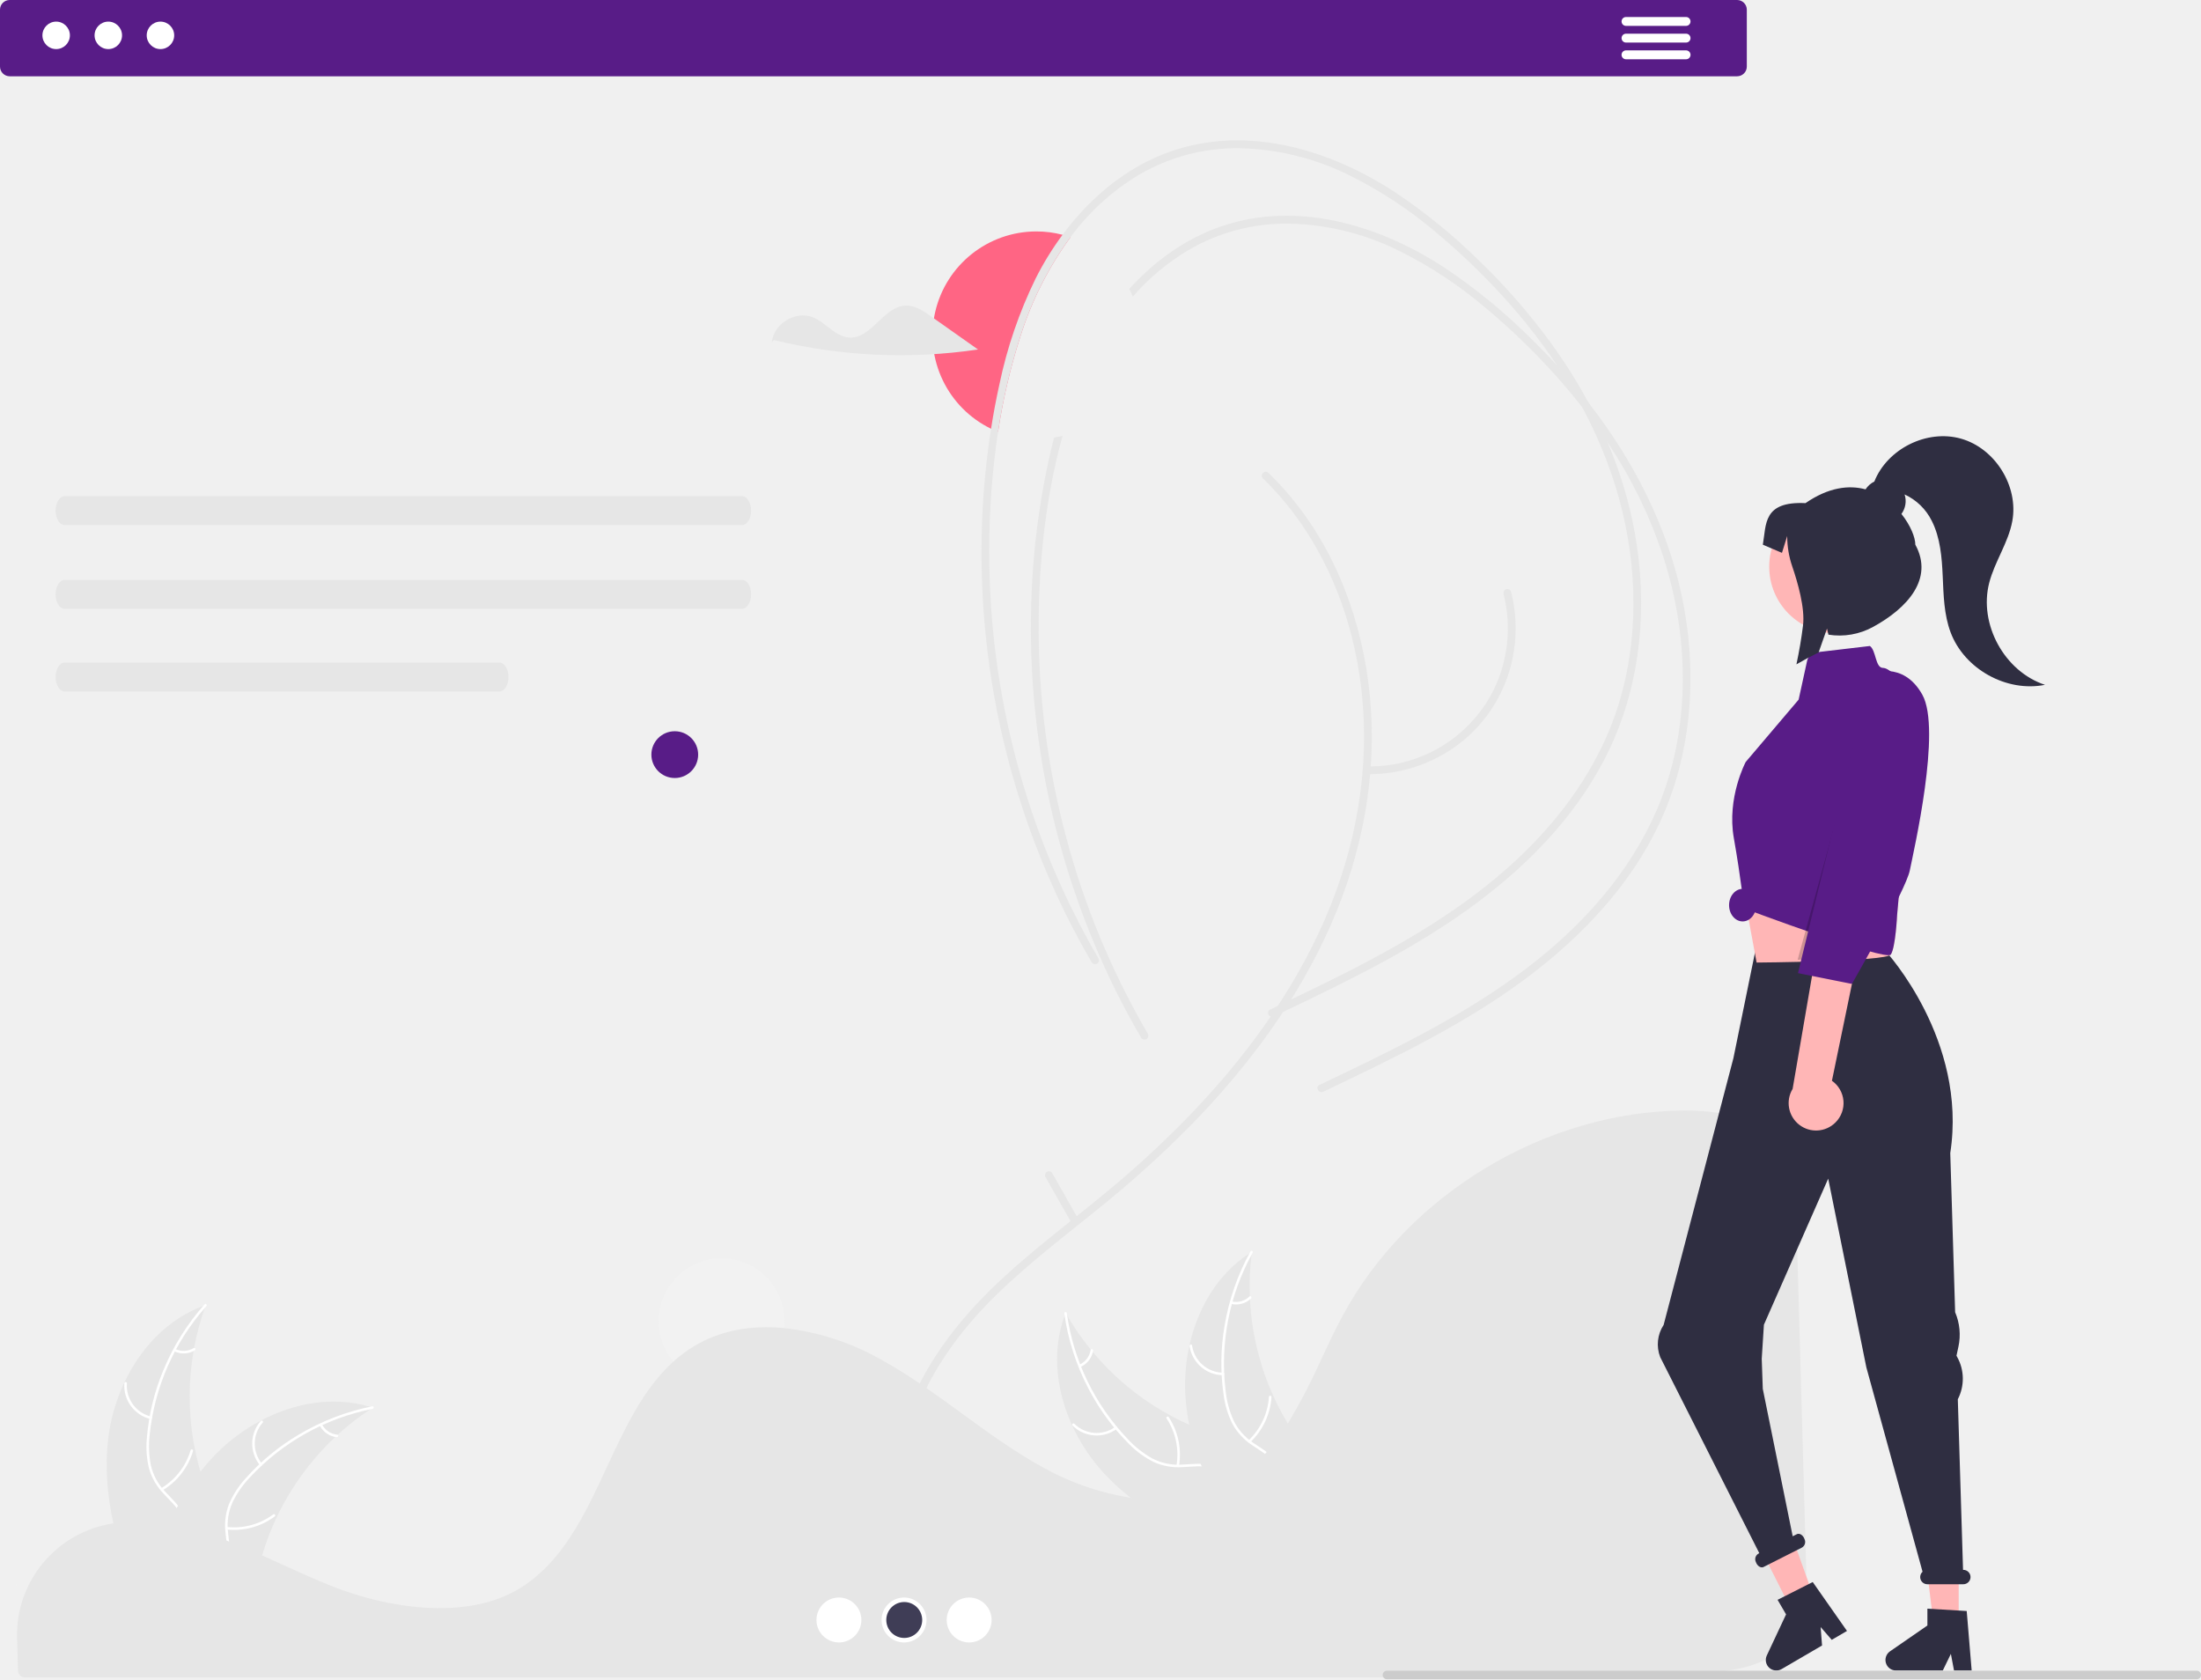
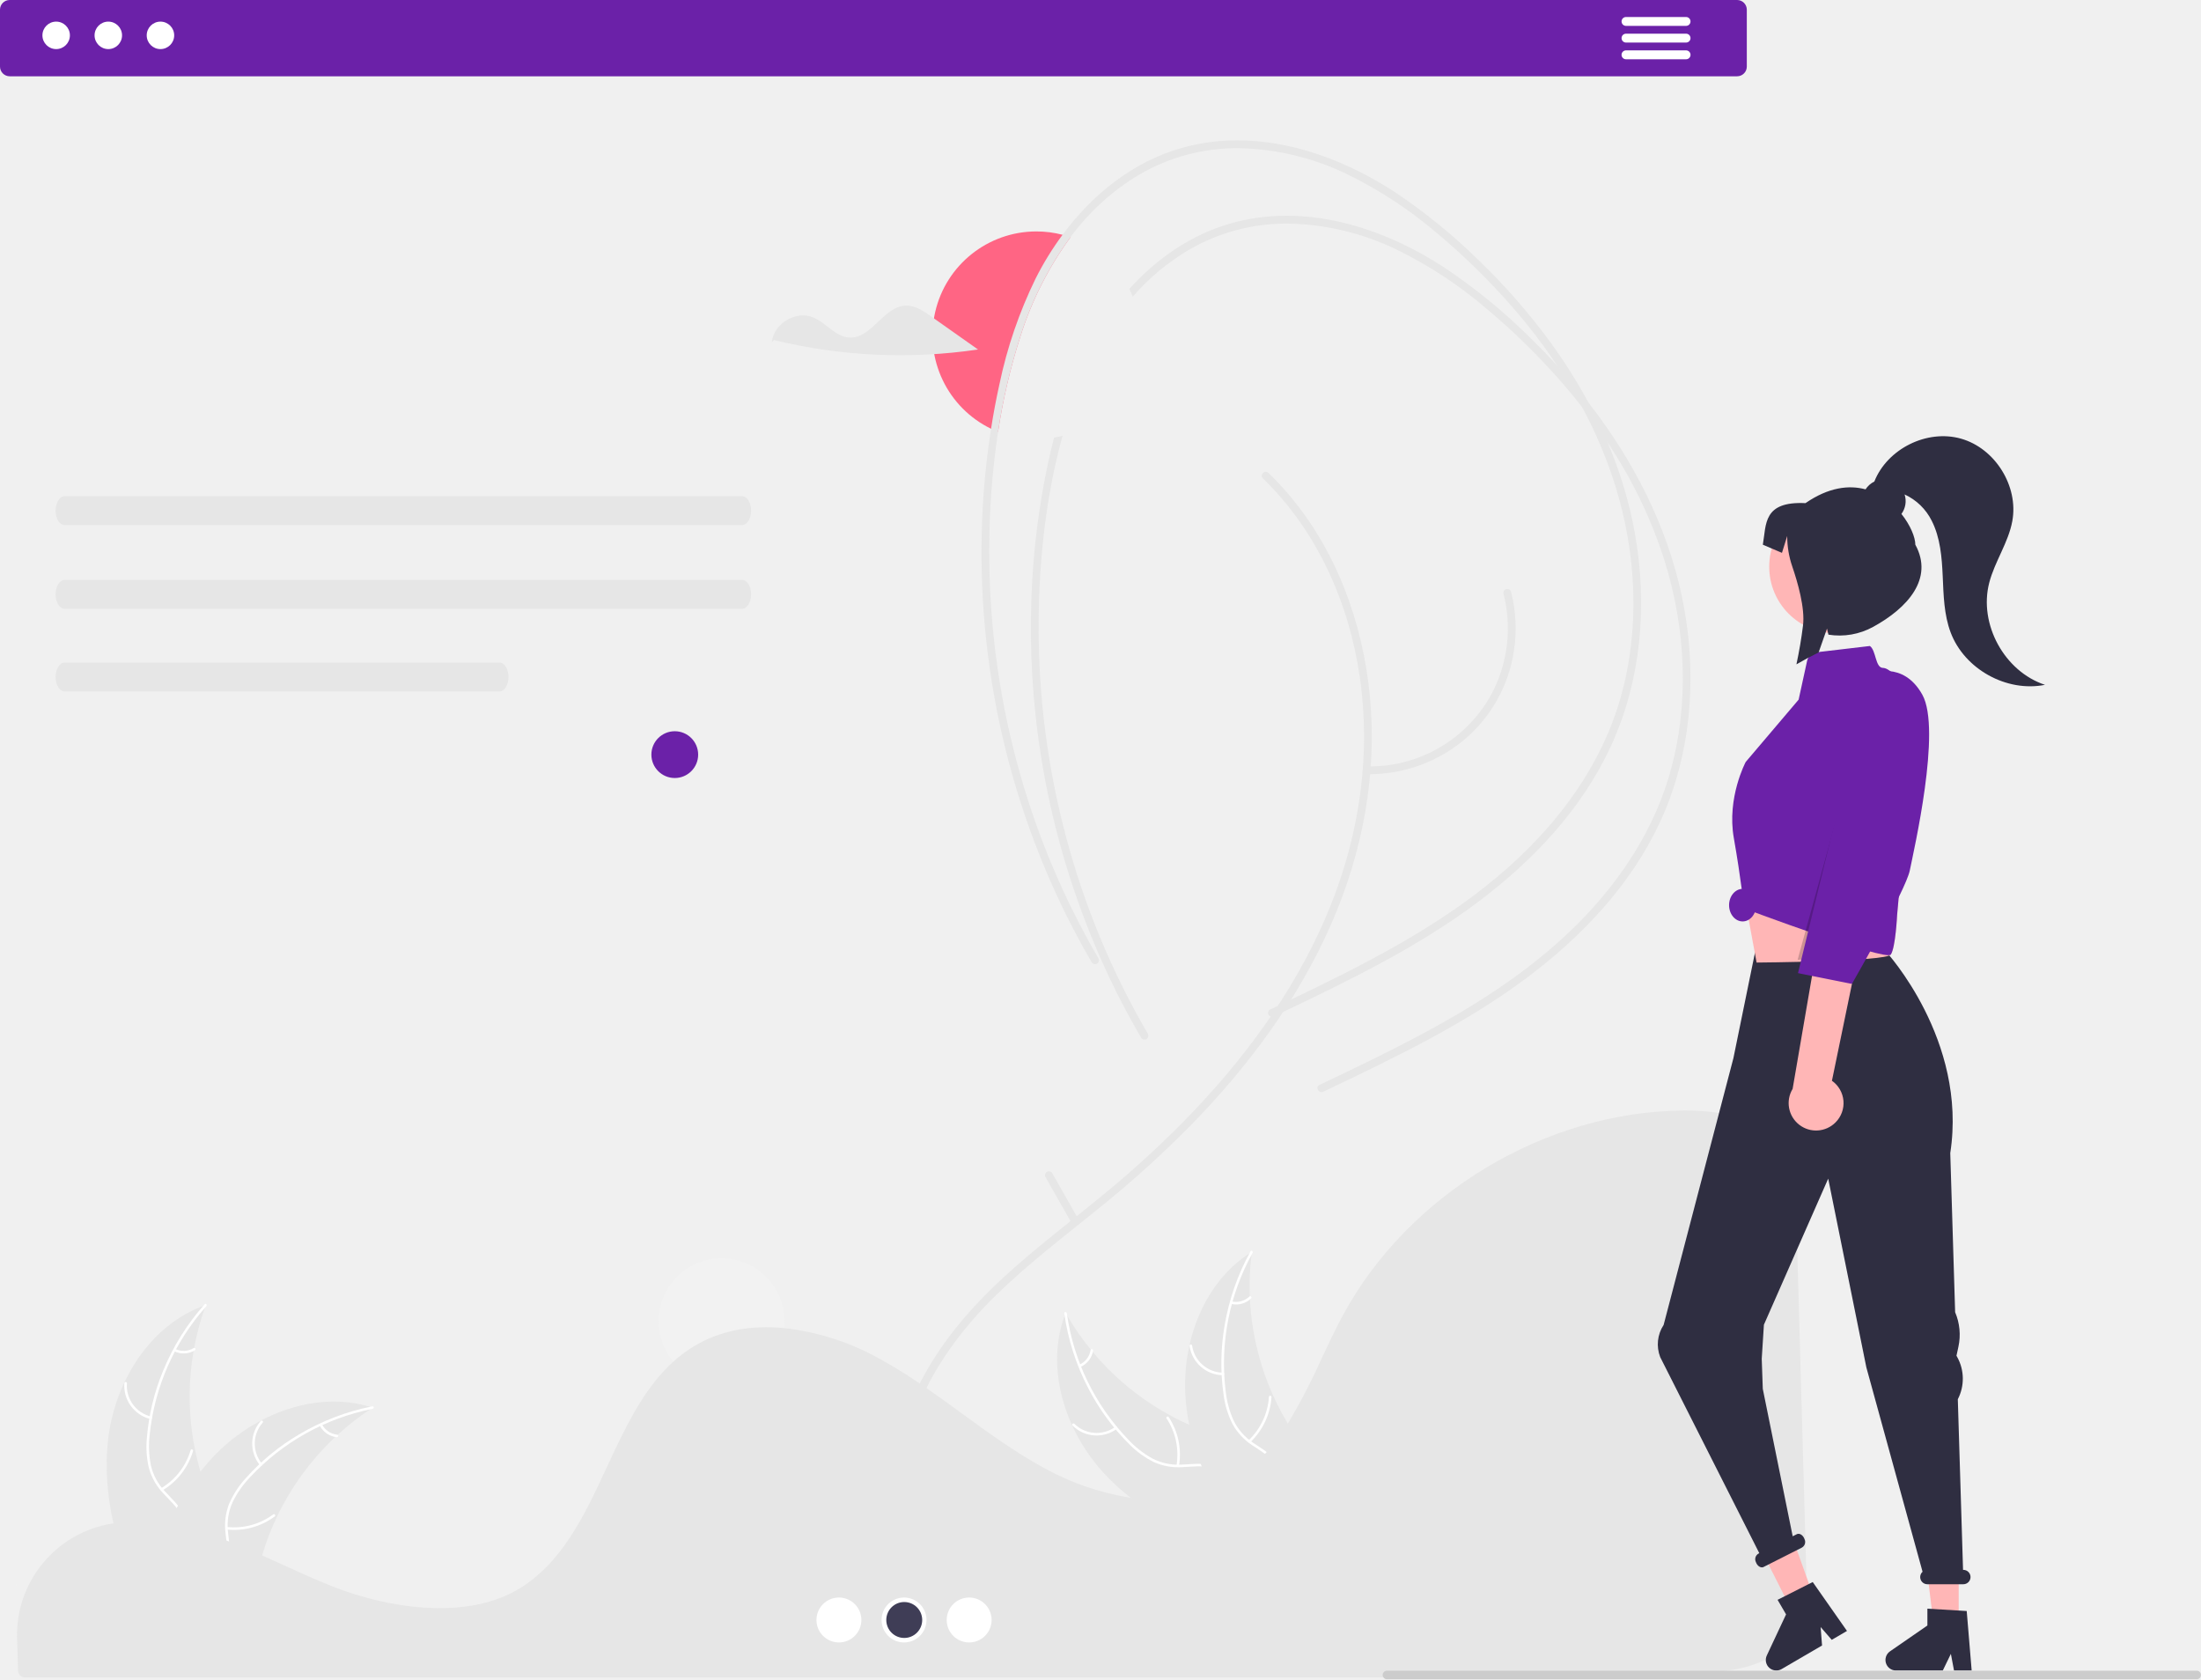
<svg xmlns="http://www.w3.org/2000/svg" data-name="Layer 1" width="612.34" height="467.13" viewBox="0 0 612.34 467.13">
  <path d="M591.65,282.415A95.262,95.262,0,0,0,577.7,310.055a168.647,168.647,0,0,0-6.2,26.5c-.66-.26-1.31-.54-1.95-.85a28.895,28.895,0,0,1,12.61-54.89,28.594,28.594,0,0,1,7.28.93C590.19,281.935,590.93,282.155,591.65,282.415Z" transform="translate(-293.83 -216.435)" fill="#ff6584" />
  <path d="M323.967,616.396c1.987-15.979,11.89-31.722,27.129-36.922a74.187,74.187,0,0,0,.004,50.935c2.342,6.334,5.606,13.135,3.403,19.519-1.37,3.972-4.723,7.011-8.471,8.911-3.748,1.9-7.907,2.806-12.014,3.693l-.808.669C326.689,648.478,321.98,632.375,323.967,616.396Z" transform="translate(-293.83 -216.435)" fill="#e6e6e6" />
  <path d="M351.247,579.776A63.41,63.41,0,0,0,335.483,615.463a27.306,27.306,0,0,0,.311,8.55,15.662,15.662,0,0,0,3.895,7.264c1.756,1.929,3.775,3.699,5.031,6.021a9.59,9.59,0,0,1,.469,7.829c-1.109,3.181-3.295,5.774-5.521,8.235-2.471,2.733-5.082,5.532-6.132,9.155-.127.439-.801.216-.674-.223,1.828-6.303,7.947-9.884,10.865-15.561,1.362-2.649,1.933-5.725.657-8.521-1.116-2.445-3.197-4.272-4.991-6.21a16.712,16.712,0,0,1-4.073-6.961,25.244,25.244,0,0,1-.638-8.507,61.519,61.519,0,0,1,4.493-18.695,64.535,64.535,0,0,1,11.604-18.596c.303-.34.771.195.47.532Z" transform="translate(-293.83 -216.435)" fill="#fff" />
  <path d="M335.674,611.169a9.514,9.514,0,0,1-7.242-9.966c.036-.455.745-.42.709.035a8.809,8.809,0,0,0,6.755,9.256c.444.106.219.779-.223.674Z" transform="translate(-293.83 -216.435)" fill="#fff" />
  <path d="M338.67,630.417a18.337,18.337,0,0,0,8.188-10.561c.129-.439.803-.215.674.223a19.073,19.073,0,0,1-8.543,10.972c-.394.233-.711-.402-.319-.634Z" transform="translate(-293.83 -216.435)" fill="#fff" />
  <path d="M342.611,591.697a5.385,5.385,0,0,0,5.103-.259c.39-.238.707.397.319.634a6.034,6.034,0,0,1-5.645.299.367.367,0,0,1-.226-.448.357.357,0,0,1,.448-.226Z" transform="translate(-293.83 -216.435)" fill="#fff" />
  <path d="M397.546,608.014c-.24.156-.479.311-.719.473a70.919,70.919,0,0,0-9.068,7.08c-.222.198-.443.401-.659.605a74.765,74.765,0,0,0-16.237,22.227,72.606,72.606,0,0,0-3.977,10.29c-1.468,4.869-2.671,10.266-5.576,14.249a12.454,12.454,0,0,1-.97,1.198h-26.252c-.06-.03-.12-.054-.18-.084l-1.048.048c.042-.186.09-.377.132-.563.024-.108.054-.216.078-.323.018-.072.036-.144.048-.21.006-.024.012-.048.018-.066.012-.066.03-.126.042-.186q.395-1.608.814-3.216c0-.006,0-.006.006-.012a106.757,106.757,0,0,1,8.984-23.586c.12-.222.24-.449.371-.671a69.283,69.283,0,0,1,6.223-9.439,61.25,61.25,0,0,1,4.079-4.666,50.933,50.933,0,0,1,12.745-9.547c9.416-4.971,20.316-6.876,30.379-3.839C397.037,607.852,397.288,607.93,397.546,608.014Z" transform="translate(-293.83 -216.435)" fill="#e6e6e6" />
  <path d="M397.487,608.347a63.41,63.41,0,0,0-34.073,19.003,27.307,27.307,0,0,0-4.9,7.014,15.662,15.662,0,0,0-1.263,8.145c.24,2.597.787,5.226.392,7.836a9.59,9.59,0,0,1-4.339,6.533c-2.801,1.872-6.107,2.626-9.366,3.251-3.619.694-7.388,1.358-10.408,3.618-.366.274-.769-.31-.404-.583,5.254-3.932,12.296-3.107,18.044-5.883,2.682-1.295,4.99-3.407,5.655-6.408.581-2.625.02-5.336-.247-7.963a16.712,16.712,0,0,1,.939-8.01,25.244,25.244,0,0,1,4.612-7.176,61.519,61.519,0,0,1,14.843-12.222,64.535,64.535,0,0,1,20.461-7.862c.447-.089.498.62.054.708Z" transform="translate(-293.83 -216.435)" fill="#fff" />
  <path d="M366.152,624.036a9.514,9.514,0,0,1,.218-12.317c.303-.342.848.113.545.455a8.809,8.809,0,0,0-.179,11.458c.291.352-.294.754-.583.404Z" transform="translate(-293.83 -216.435)" fill="#fff" />
  <path d="M356.956,641.209a18.337,18.337,0,0,0,12.896-3.502c.367-.273.771.311.404.583a19.073,19.073,0,0,1-13.427,3.617c-.455-.051-.326-.749.127-.698Z" transform="translate(-293.83 -216.435)" fill="#fff" />
  <path d="M383.414,612.666a5.385,5.385,0,0,0,4.231,2.866c.455.045.325.743-.127.698a6.034,6.034,0,0,1-4.687-3.16.367.367,0,0,1,.09-.494.357.357,0,0,1,.494.09Z" transform="translate(-293.83 -216.435)" fill="#fff" />
  <path d="M600.943,626.241c-10.908-11.844-16.521-29.576-10.64-44.565A74.187,74.187,0,0,0,629.172,614.594c6.347,2.307,13.646,4.212,17.094,10.019,2.145,3.613,2.297,8.135,1.325,12.223-.972,4.088-2.969,7.847-4.947,11.555l-.012,1.049C627.183,644.899,611.852,638.085,600.943,626.241Z" transform="translate(-293.83 -216.435)" fill="#e6e6e6" />
  <path d="M590.632,581.756a63.41,63.41,0,0,0,17.043,35.094,27.307,27.307,0,0,0,6.725,5.289,15.661,15.661,0,0,0,8.061,1.723c2.607-.093,5.262-.49,7.846.052a9.59,9.59,0,0,1,6.276,4.702c1.711,2.902,2.276,6.246,2.716,9.535.488,3.652.937,7.453,3.023,10.596.253.381-.353.751-.605.37-3.629-5.469-2.406-12.452-4.852-18.348-1.141-2.751-3.119-5.175-6.078-6.008-2.587-.729-5.326-.322-7.965-.205a16.712,16.712,0,0,1-7.944-1.391,25.244,25.244,0,0,1-6.903-5.011,61.519,61.519,0,0,1-11.362-15.512,64.535,64.535,0,0,1-6.69-20.874c-.063-.451.647-.463.71-.014Z" transform="translate(-293.83 -216.435)" fill="#fff" />
  <path d="M604.521,613.929a9.514,9.514,0,0,1-12.285-.915c-.324-.322.161-.84.485-.518a8.809,8.809,0,0,0,11.429.828c.368-.271.736.336.37.605Z" transform="translate(-293.83 -216.435)" fill="#fff" />
  <path d="M621.145,624.084a18.337,18.337,0,0,0-2.766-13.074c-.251-.382.354-.752.605-.37a19.073,19.073,0,0,1,2.851,13.61c-.076.451-.766.283-.69-.166Z" transform="translate(-293.83 -216.435)" fill="#fff" />
  <path d="M594.147,596.051a5.385,5.385,0,0,0,3.101-4.062c.07-.452.76-.283.69.166a6.034,6.034,0,0,1-3.42,4.501.367.367,0,0,1-.488-.117.357.357,0,0,1,.117-.488Z" transform="translate(-293.83 -216.435)" fill="#fff" />
  <path d="M642.103,564.678c-.036.283-.072.567-.104.854a70.918,70.918,0,0,0-.459,11.495c.008.297.02.598.036.894a74.765,74.765,0,0,0,6.466,26.756,72.605,72.605,0,0,0,5.281,9.685c2.767,4.267,6.107,8.673,7.269,13.464a12.456,12.456,0,0,1,.287,1.515L643.912,649.373c-.061.026-.118.056-.18.083l-.641.831c-.114-.152-.23-.312-.344-.465-.067-.088-.13-.18-.197-.268-.043-.06-.086-.12-.129-.172-.014-.02-.029-.04-.039-.056-.043-.052-.077-.104-.114-.152q-.972-1.341-1.928-2.7c-.005-.004-.005-.004-.005-.012a106.757,106.757,0,0,1-12.191-22.1c-.092-.235-.188-.473-.272-.717a69.282,69.282,0,0,1-3.181-10.85,61.245,61.245,0,0,1-.924-6.128,50.932,50.932,0,0,1,.953-15.896c2.292-10.398,7.884-19.947,16.705-25.662C641.651,564.962,641.873,564.82,642.103,564.678Z" transform="translate(-293.83 -216.435)" fill="#e6e6e6" />
  <path d="M642.319,564.939a63.41,63.41,0,0,0-7.521,38.282,27.306,27.306,0,0,0,2.185,8.272,15.662,15.662,0,0,0,5.399,6.229c2.137,1.495,4.496,2.777,6.233,4.766a9.59,9.59,0,0,1,2.18,7.533c-.382,3.347-1.943,6.358-3.573,9.248-1.809,3.21-3.739,6.515-3.966,10.28-.028.456-.734.387-.706-.069.395-6.551,5.576-11.391,7.173-17.571.745-2.884.626-6.01-1.235-8.457-1.627-2.14-4.059-3.464-6.236-4.959a16.712,16.712,0,0,1-5.506-5.893,25.244,25.244,0,0,1-2.495-8.157,61.519,61.519,0,0,1,.267-19.226,64.535,64.535,0,0,1,7.226-20.694c.221-.398.795.02.575.416Z" transform="translate(-293.83 -216.435)" fill="#fff" />
  <path d="M634.039,598.989a9.514,9.514,0,0,1-9.258-8.127c-.065-.452.634-.574.699-.122a8.809,8.809,0,0,0,8.627,7.542c.457.005.385.712-.069.706Z" transform="translate(-293.83 -216.435)" fill="#fff" />
  <path d="M641.198,617.106a18.337,18.337,0,0,0,5.663-12.104c.029-.456.735-.387.706.069a19.073,19.073,0,0,1-5.918,12.583c-.332.314-.782-.235-.451-.548Z" transform="translate(-293.83 -216.435)" fill="#fff" />
  <path d="M636.519,578.468a5.385,5.385,0,0,0,4.921-1.376c.328-.318.777.232.451.548a6.034,6.034,0,0,1-5.441,1.534.367.367,0,0,1-.319-.388.357.357,0,0,1,.388-.319Z" transform="translate(-293.83 -216.435)" fill="#fff" />
  <circle cx="200.728" cy="367.517" r="17.492" fill="#f2f2f2" />
-   <circle cx="187.728" cy="209.919" r="6.507" fill="#581c87" />
+   <circle cx="187.728" cy="209.919" r="6.507" fill="#6b21a8" />
  <circle cx="98.251" cy="282.538" r="6.507" fill="#f0f0f0" />
-   <path d="M777.12,216.435H296.52a2.697,2.697,0,0,0-2.69,2.69v15.83a2.699,2.699,0,0,0,2.69,2.7h480.6a2.699,2.699,0,0,0,2.69-2.7v-15.83A2.697,2.697,0,0,0,777.12,216.435Z" transform="translate(-293.83 -216.435)" fill="#581c87" />
+   <path d="M777.12,216.435H296.52a2.697,2.697,0,0,0-2.69,2.69v15.83a2.699,2.699,0,0,0,2.69,2.7h480.6a2.699,2.699,0,0,0,2.69-2.7v-15.83A2.697,2.697,0,0,0,777.12,216.435Z" transform="translate(-293.83 -216.435)" fill="#6b21a8" />
  <circle id="bf385270-786a-48fa-9396-8c3f6b000715" data-name="Ellipse 90" cx="15.625" cy="9.835" r="3.822" fill="#fff" />
  <circle id="b392df74-abbd-431b-8c66-4fa606d2fd26" data-name="Ellipse 91" cx="30.132" cy="9.835" r="3.822" fill="#fff" />
  <circle id="b54b329d-692f-4021-a3df-82df9db82412" data-name="Ellipse 92" cx="44.639" cy="9.835" r="3.822" fill="#fff" />
  <path d="M762.91,221.165H746.2a1.235,1.235,0,1,0,0,2.47h16.71a1.235,1.235,0,0,0,0-2.47Z" transform="translate(-293.83 -216.435)" fill="#fff" />
  <path d="M762.91,225.805H746.2a1.235,1.235,0,1,0,0,2.47h16.71a1.235,1.235,0,0,0,0-2.47Z" transform="translate(-293.83 -216.435)" fill="#fff" />
  <path d="M762.91,230.445H746.2a1.24,1.24,0,1,0,0,2.48h16.71a1.24,1.24,0,0,0,0-2.48Z" transform="translate(-293.83 -216.435)" fill="#fff" />
  <path id="a53fb1f8-3aef-4d80-830f-cc7df7624a2a-1631" data-name="Path 155" d="M311.804,354.463c-1.388.004-2.511,1.807-2.508,4.026.003,2.213,1.124,4.006,2.508,4.01H500.288c1.388-.004,2.511-1.807,2.508-4.026-.003-2.213-1.124-4.006-2.508-4.01Z" transform="translate(-293.83 -216.435)" fill="#e6e6e6" />
  <path id="bb62af06-a55e-49de-a8ab-ddae6c01ce32-1632" data-name="Path 156" d="M311.804,377.746c-1.388.004-2.511,1.807-2.508,4.026.003,2.213,1.124,4.006,2.508,4.01H500.288c1.388-.004,2.511-1.807,2.508-4.026-.003-2.213-1.124-4.006-2.508-4.01Z" transform="translate(-293.83 -216.435)" fill="#e6e6e6" />
  <path id="be19a32e-edc4-40d3-83d1-fa4636256d4d-1633" data-name="Path 157" d="M311.804,400.746c-1.388.004-2.511,1.807-2.508,4.026.003,2.213,1.124,4.006,2.508,4.01H432.788c1.388-.004,2.511-1.807,2.508-4.026-.003-2.213-1.124-4.006-2.508-4.01Z" transform="translate(-293.83 -216.435)" fill="#e6e6e6" />
  <path d="M298.243,657.805c.063-.145.136-.283.202-.426C298.561,656.181,298.243,657.805,298.243,657.805Z" transform="translate(-293.83 -216.435)" fill="#f2f2f2" />
  <path d="M332.486,639.695a49.119,49.119,0,0,0-7.133.516l-.341.05a31.415,31.415,0,0,0-26.428,32.09l.09,2.878c.06,1.819.123,3.775.175,5.945a1.915,1.915,0,0,0,1.921,1.892h382.079c26.938-.283,53.779-.64,79.772-1.06a79.13,79.13,0,0,0,14.595-1.31c7.224-1.48,12.237-4.415,15.329-8.972h.001c3.845-5.65,3.966-12.766,3.733-20.805-.474-16.232-.943-33.285-1.412-50.286-.414-14.983-.826-29.927-1.238-44.233-.255-8.49-.821-15.984-5.188-21.712-4.732-6.194-13.363-9.334-25.653-9.334-.148,0-.296,0-.446.001-38.516.237-76.679,23.171-94.963,57.067-2.105,3.903-4.067,8.082-5.965,12.124a167.431,167.431,0,0,1-9.161,17.664,57.747,57.747,0,0,1-6.052,8.169c-.148.178-.318.368-.498.549-.411.464-.841.911-1.26,1.31a39.368,39.368,0,0,1-7.718,6.076l-.271.157c-.204.126-.424.252-.645.367a35.236,35.236,0,0,1-4.767,2.206c-6.97,2.66-14.895,3.298-23.555,1.894a74.017,74.017,0,0,1-23.42-8.265c-8.019-4.389-15.525-9.86-22.784-15.151-3.188-2.325-6.486-4.729-9.78-7.006-.619-.429-1.228-.848-1.846-1.267-4.022-2.715-7.669-4.957-11.149-6.854a70.334,70.334,0,0,0-26.568-8.521c-9.579-.908-18.021.805-25.084,5.079a37.467,37.467,0,0,0-5.674,4.233c-8.366,7.523-13.524,18.627-18.511,29.365-6.204,13.356-12.62,27.169-25.288,34.329-14.618,8.27-35.955,4.834-51.05-1.141-4.746-1.879-9.486-4.04-14.071-6.131-1.852-.845-3.703-1.688-5.559-2.517-3.644-1.629-6.625-2.877-9.384-3.931l-.873-.336c-.485-.183-.971-.365-1.466-.539a89.674,89.674,0,0,0-9.333-2.866l-.711-.18c-1.425-.325-2.758-.596-4.065-.823l-.522-.09A48.58,48.58,0,0,0,332.486,639.695Z" transform="translate(-293.83 -216.435)" fill="#e6e6e6" />
  <path d="M546.591,640.167c-6.359-23.915,7.762-47.226,24.263-63.363,8.794-8.6,18.587-16.076,28.137-23.798a300.498,300.498,0,0,0,26.135-23.537c15.921-16.295,29.808-34.918,39.005-55.851,8.746-19.906,12.88-41.591,10.832-63.311-1.942-20.6-9.326-40.863-22.908-56.668q-2.539-2.954-5.341-5.663c-1.002-.973-2.537.559-1.534,1.534,15.168,14.728,23.996,34.686,26.983,55.45,3.081,21.413-.094,43.243-8.101,63.262-8.53,21.326-22.094,40.356-37.823,56.962a279.005,279.005,0,0,1-25.233,23.394c-9.488,7.816-19.347,15.2-28.381,23.553-16.651,15.393-31.616,36.568-29.56,60.403a47.972,47.972,0,0,0,1.436,8.209,1.085,1.085,0,0,0,2.091-.577Z" transform="translate(-293.83 -216.435)" fill="#e6e6e6" />
  <path d="M613.18,504.015a1.085,1.085,0,0,1-1.87,1.1q-3.735-6.405-7.05-13.03c-1.49-3-2.92-6.04-4.26-9.11a227.698,227.698,0,0,1-18.76-108.54,213.803,213.803,0,0,1,4.39-30.23c.45-2.02.93-4.04,1.46-6.04.8-.13,1.58-.3,2.35-.5-4.7,17.04-6.59,35.01-6.65,52.59a225.725,225.725,0,0,0,7.61,58.91A221.604,221.604,0,0,0,613.18,504.015Z" transform="translate(-293.83 -216.435)" fill="#e6e6e6" />
  <path d="M755.62,445.215c-8.13,17.49-21.79,31.85-37.11,43.29-17.37,12.97-37.04,22.33-56.53,31.62-1.25.6-2.35-1.27-1.09-1.87,4.65-2.22,9.3-4.44,13.92-6.7,18.48-9.07,36.8-19.05,52.27-32.79,14.31-12.71,25.97-28.54,31.29-47.11,5.55-19.33,4.5-40.23-1.47-59.33a130.026,130.026,0,0,0-15.79-32.74q-3.36-5.085-7.11-9.89-2.73-3.495-5.64-6.85a186.892,186.892,0,0,0-20.62-20.25,118.36,118.36,0,0,0-25.3-16.7,72.23,72.23,0,0,0-30.01-7.26,53.9,53.9,0,0,0-28.01,7.4A63.353,63.353,0,0,0,608.98,298.955c-.29-.73-.61-1.45-.97-2.15,7.64-8.45,17.17-15.09,28.26-18.24,20.49-5.82,42.12,1.01,59.41,12.31a159.233,159.233,0,0,1,23.53,19.18c2.69,2.61,5.31,5.3,7.83,8.07q4.56,4.98,8.71,10.31s.02.01.02.02q1.395,1.785,2.74,3.62c11.69,15.9,20.42,34.15,23.9,53.66C765.97,405.685,764.21,426.725,755.62,445.215Z" transform="translate(-293.83 -216.435)" fill="#e6e6e6" />
  <path d="M741.88,424.255c-8.12,17.49-21.78,31.85-37.11,43.29-16.61,12.39-35.32,21.5-53.96,30.39-.85.41-1.71.81-2.56,1.22a1.073,1.073,0,0,1-.89.04,1.039,1.039,0,0,1-.21-1.91c.72-.35,1.45-.69,2.17-1.03,1.24-.6,2.47-1.19,3.71-1.78q4.035-1.92,8.05-3.89c18.47-9.06,36.8-19.05,52.26-32.79,14.32-12.71,25.98-28.54,31.3-47.11,5.54-19.33,4.49-40.22-1.48-59.32a124.737,124.737,0,0,0-9.16-21.67c-2.13-3.96-4.46-7.83-6.96-11.57a158.225,158.225,0,0,0-12.42-16.25,185.818,185.818,0,0,0-20.61-20.24,118.296,118.296,0,0,0-25.31-16.7,72.198,72.198,0,0,0-30-7.27,53.936,53.936,0,0,0-28.02,7.4,65.414,65.414,0,0,0-19.03,17.35A95.262,95.262,0,0,0,577.7,310.055a168.647,168.647,0,0,0-6.2,26.5,221.116,221.116,0,0,0-2.45,32.73,226.226,226.226,0,0,0,7.61,58.92,222.142,222.142,0,0,0,22.78,54.85.919.919,0,0,1,.07.14,1.086,1.086,0,0,1-1.94.95q-3.735-6.39-7.04-13.03a227.538,227.538,0,0,1-23.03-117.65q.66-8.91,2.05-17.76.975-6.27,2.35-12.47A125.031,125.031,0,0,1,581.95,293.915a83.611,83.611,0,0,1,7.49-12.17c8.29-11.21,19.53-20.29,33.1-24.14,20.49-5.83,42.11,1,59.41,12.3a160.28,160.28,0,0,1,23.53,19.18,176.337,176.337,0,0,1,19.29,22.02,145.929,145.929,0,0,1,10.98,17.33s.02.01.02.02c1.95,3.63,3.74,7.34,5.34,11.13a117.304,117.304,0,0,1,7.56,25.18C752.24,384.725,750.48,405.755,741.88,424.255Z" transform="translate(-293.83 -216.435)" fill="#e6e6e6" />
  <path d="M674.994,431.798a41.33,41.33,0,0,0,26.169-9.553,40.106,40.106,0,0,0,13.856-24.789,40.931,40.931,0,0,0-.801-16.418,1.085,1.085,0,0,0-2.091.577,39.006,39.006,0,0,1-2.945,27.135,38.573,38.573,0,0,1-34.187,20.88,1.085,1.085,0,0,0,0,2.169Z" transform="translate(-293.83 -216.435)" fill="#e6e6e6" />
  <path d="M593.552,555.071l-6.981-12.288a1.085,1.085,0,0,0-1.873,1.095l6.981,12.288a1.085,1.085,0,0,0,1.873-1.095Z" transform="translate(-293.83 -216.435)" fill="#e6e6e6" />
  <path d="M552.795,304.39c-2.089-1.475-4.374-3.012-6.931-2.951-6.187.149-9.522,9.218-15.703,8.899-3.941-.203-6.558-4.207-10.228-5.659-4.778-1.89-10.858,1.806-11.379,6.918l.614-.562a148.147,148.147,0,0,0,56.756,2.622Q559.359,309.024,552.795,304.39Z" transform="translate(-293.83 -216.435)" fill="#e6e6e6" />
  <circle cx="233.397" cy="450.644" r="6.247" fill="#fff" />
  <circle cx="251.513" cy="450.644" r="6.247" fill="#fff" />
  <circle cx="269.628" cy="450.644" r="6.247" fill="#fff" />
  <circle cx="251.57" cy="450.644" r="4.997" fill="#3f3d56" />
  <polygon points="544.924 452.837 538.077 452.837 534.819 426.426 544.924 426.426 544.924 452.837" fill="#ffb6b6" />
  <path d="M842.368,681.135H837.458l-.876-4.636-2.245,4.636H821.313A2.928,2.928,0,0,1,819.65,675.798l10.4-7.183V663.929l10.939.653Z" transform="translate(-293.83 -216.435)" fill="#2f2e41" />
  <polygon points="505.569 446.982 499.122 449.29 487.152 425.524 496.667 422.118 505.569 446.982" fill="#ffb6b6" />
  <path d="M807.68,670.127l-4.241,2.474-3.093-3.563.397,5.135-11.249,6.562a2.928,2.928,0,0,1-4.126-3.771l5.364-11.445-2.362-4.048,9.778-4.948Z" transform="translate(-293.83 -216.435)" fill="#2f2e41" />
  <path d="M840.05,653.135h-.082l-1.455-47.462a12.411,12.411,0,0,0-.163-11.728l-.208-.377.54-2.504a15.952,15.952,0,0,0-.912-9.601l-1.358-44.274c4.851-31.437-17.887-56.054-17.887-56.054H782.143l-6.063,29.658-19.413,74.209a9.821,9.821,0,0,0-.952,8.949L783.284,648.493l-.213.108a1.797,1.797,0,0,0-.734,2.369c.36,1.044,1.273,1.676,2.039,1.412l10.747-5.436a1.797,1.797,0,0,0,.734-2.369c-.36-1.044-1.273-1.676-2.039-1.412l-1.244.629-8.318-41-.294-8.366.606-9.491,17.887-40.631,10.611,52.495,15.638,56.862A1.994,1.994,0,0,0,830.05,657.135h10a2,2,0,0,0,0-4Z" transform="translate(-293.83 -216.435)" fill="#2f2e41" />
  <path d="M822.59,460.135l-.97,10.84s-.42,9-1.75,10.99c-1.32,1.98-37.34,2.23-37.34,2.23s-2.38-12.83-4.43-24.06Z" transform="translate(-293.83 -216.435)" fill="#ffb6b6" />
  <circle cx="510.723" cy="157.651" r="18.508" fill="#ffb6b6" />
-   <path d="M814.05,396.135l-14.854,1.748a3.031,3.031,0,0,0-2.607,2.363l-2.362,10.81L779.501,428.397s-5.288,9.915-3.305,21.152S779.05,469.135,779.05,469.135s39.502,14.811,40.824,12.828,1.751-10.99,1.751-10.99l5.288-58.828s-5.949-9.915-9.254-9.915C815.526,402.158,815.799,397.357,814.05,396.135Z" transform="translate(-293.83 -216.435)" fill="#581c87" />
+   <path d="M814.05,396.135l-14.854,1.748a3.031,3.031,0,0,0-2.607,2.363l-2.362,10.81L779.501,428.397s-5.288,9.915-3.305,21.152S779.05,469.135,779.05,469.135s39.502,14.811,40.824,12.828,1.751-10.99,1.751-10.99l5.288-58.828s-5.949-9.915-9.254-9.915C815.526,402.158,815.799,397.357,814.05,396.135Z" transform="translate(-293.83 -216.435)" fill="#6b21a8" />
  <polygon points="513.661 217.71 507.052 266.623 500.119 266.984 513.661 217.71" opacity="0.2" style="isolation:isolate" />
-   <ellipse cx="484.818" cy="251.791" rx="3.772" ry="4.526" fill="#581c87" />
+   <ellipse cx="484.818" cy="251.791" rx="3.772" ry="4.526" fill="#6b21a8" />
  <path d="M804.489,528.668a7.585,7.585,0,0,0-.996-11.589l12.382-59.926-13.359,4.214-9.962,57.973a7.627,7.627,0,0,0,11.935,9.327Z" transform="translate(-293.83 -216.435)" fill="#ffb6b6" />
-   <path d="M814.337,403.84s8.902-3.853,14.306,5.848-2.395,43.418-3.489,48.89S809.05,490.135,809.05,490.135l-15-3Z" transform="translate(-293.83 -216.435)" fill="#581c87" />
+   <path d="M814.337,403.84s8.902-3.853,14.306,5.848-2.395,43.418-3.489,48.89S809.05,490.135,809.05,490.135l-15-3Z" transform="translate(-293.83 -216.435)" fill="#6b21a8" />
  <path d="M796.134,356.394c6.417-4.414,12.069-5.086,16.711-3.834a6.103,6.103,0,0,1,2.441-2.168c3.621-9.123,14.639-14.602,24.094-11.938,9.517,2.681,16.083,13.222,14.293,22.946-1.11,6.027-4.903,11.246-6.429,17.182-2.953,11.49,4.251,24.652,15.522,28.356-10.671,2.143-22.418-4.376-26.246-14.565-1.859-4.949-1.972-10.352-2.208-15.634-.236-5.281-.662-10.722-3.055-15.436a15.774,15.774,0,0,0-7.549-7.324,6.021,6.021,0,0,1-.879,5.421c2.503,3.135,3.865,6.525,3.865,8.556,5.199,9.502-2.236,17.664-11.738,22.862a19.467,19.467,0,0,1-12.438,2.168l-.398-1.697-.539,1.529-1.798,5.125q-3.111,1.505-6.169,3.3c.774-3.636,1.401-7.266,1.832-10.815.597-4.83-1.484-12.021-2.984-16.394A25.813,25.813,0,0,1,791.05,365.657V365.532l-1.461,4.694-5.32-2.269C785.259,362.279,784.269,355.835,796.134,356.394Z" transform="translate(-293.83 -216.435)" fill="#2f2e41" />
  <path d="M906.17,682.375a1.193,1.193,0,0,1-1.19,1.19H679.69a1.19,1.19,0,0,1,0-2.38H904.98A1.186,1.186,0,0,1,906.17,682.375Z" transform="translate(-293.83 -216.435)" fill="#ccc" />
</svg>
